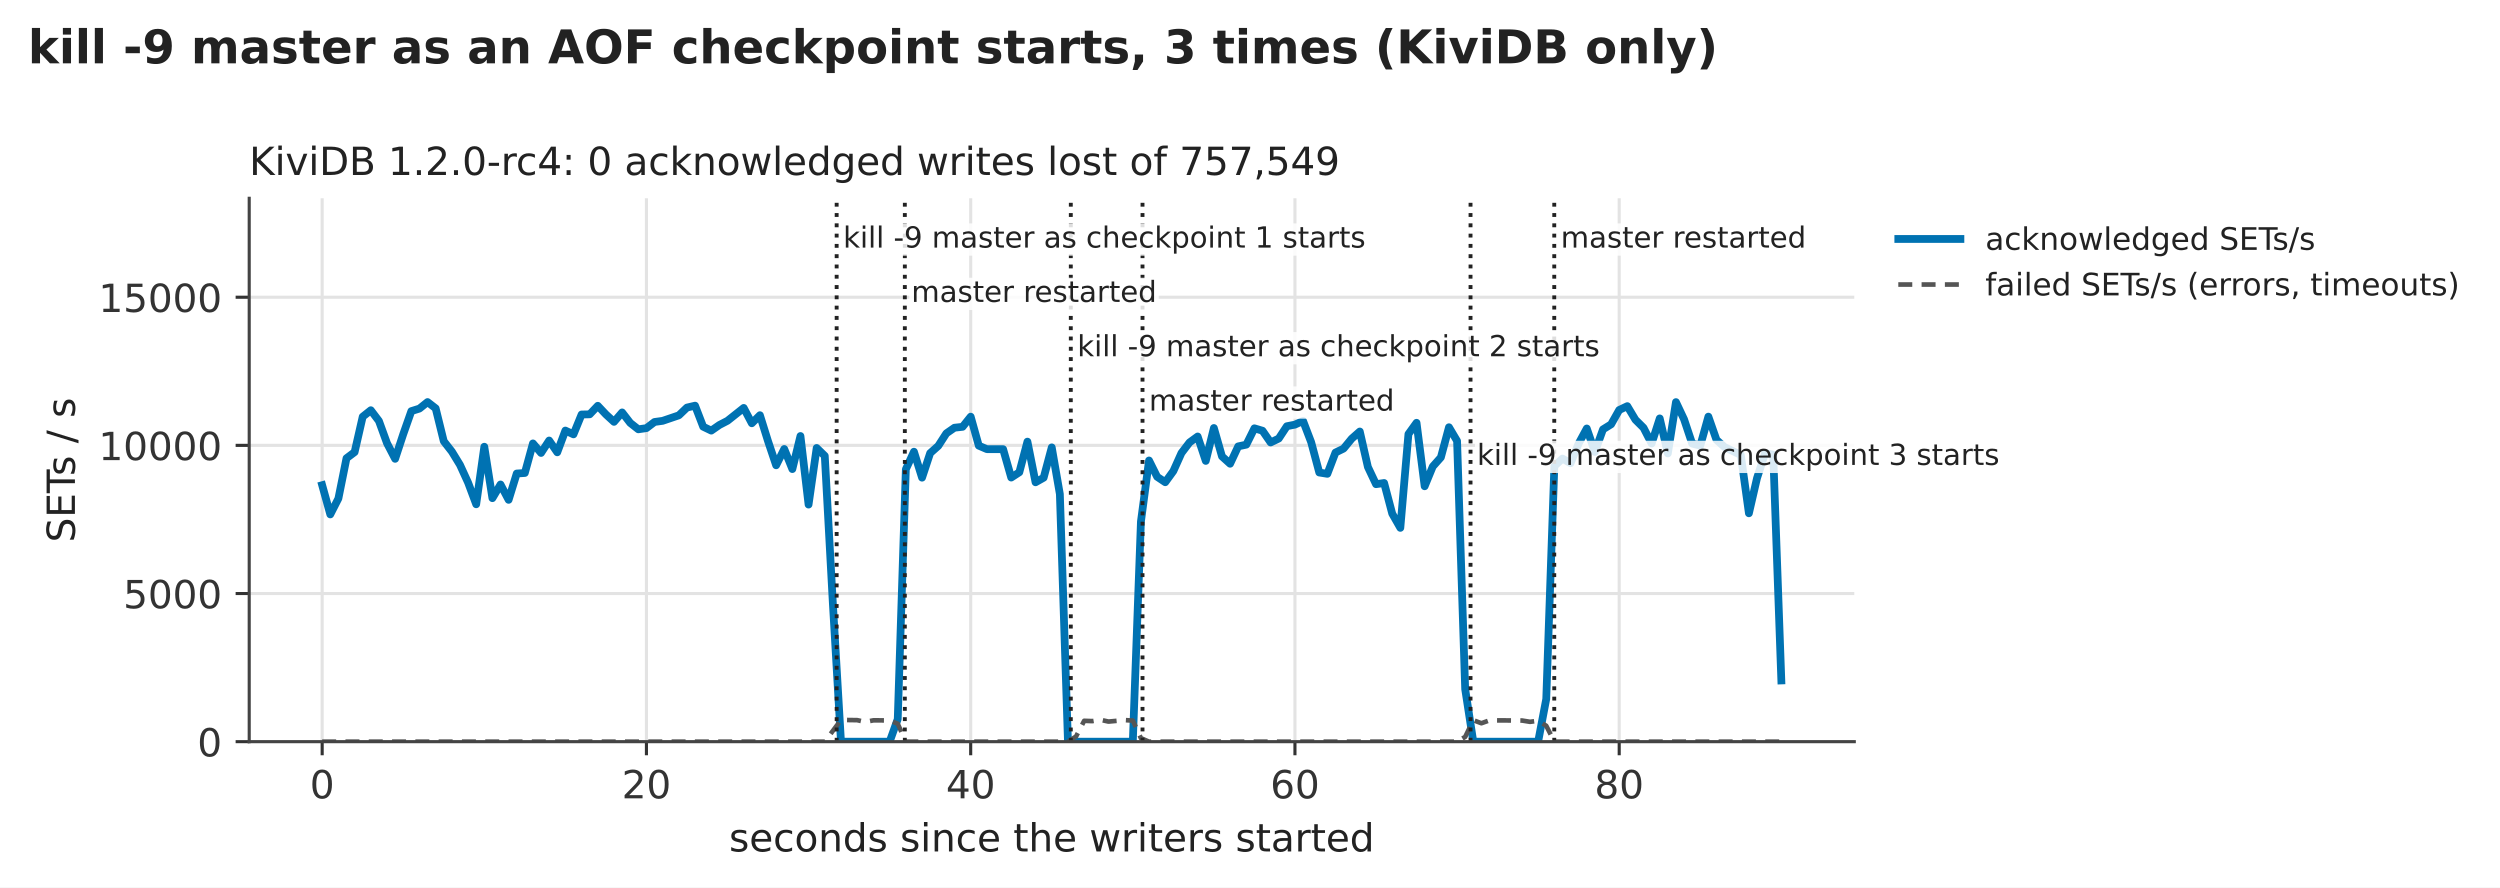
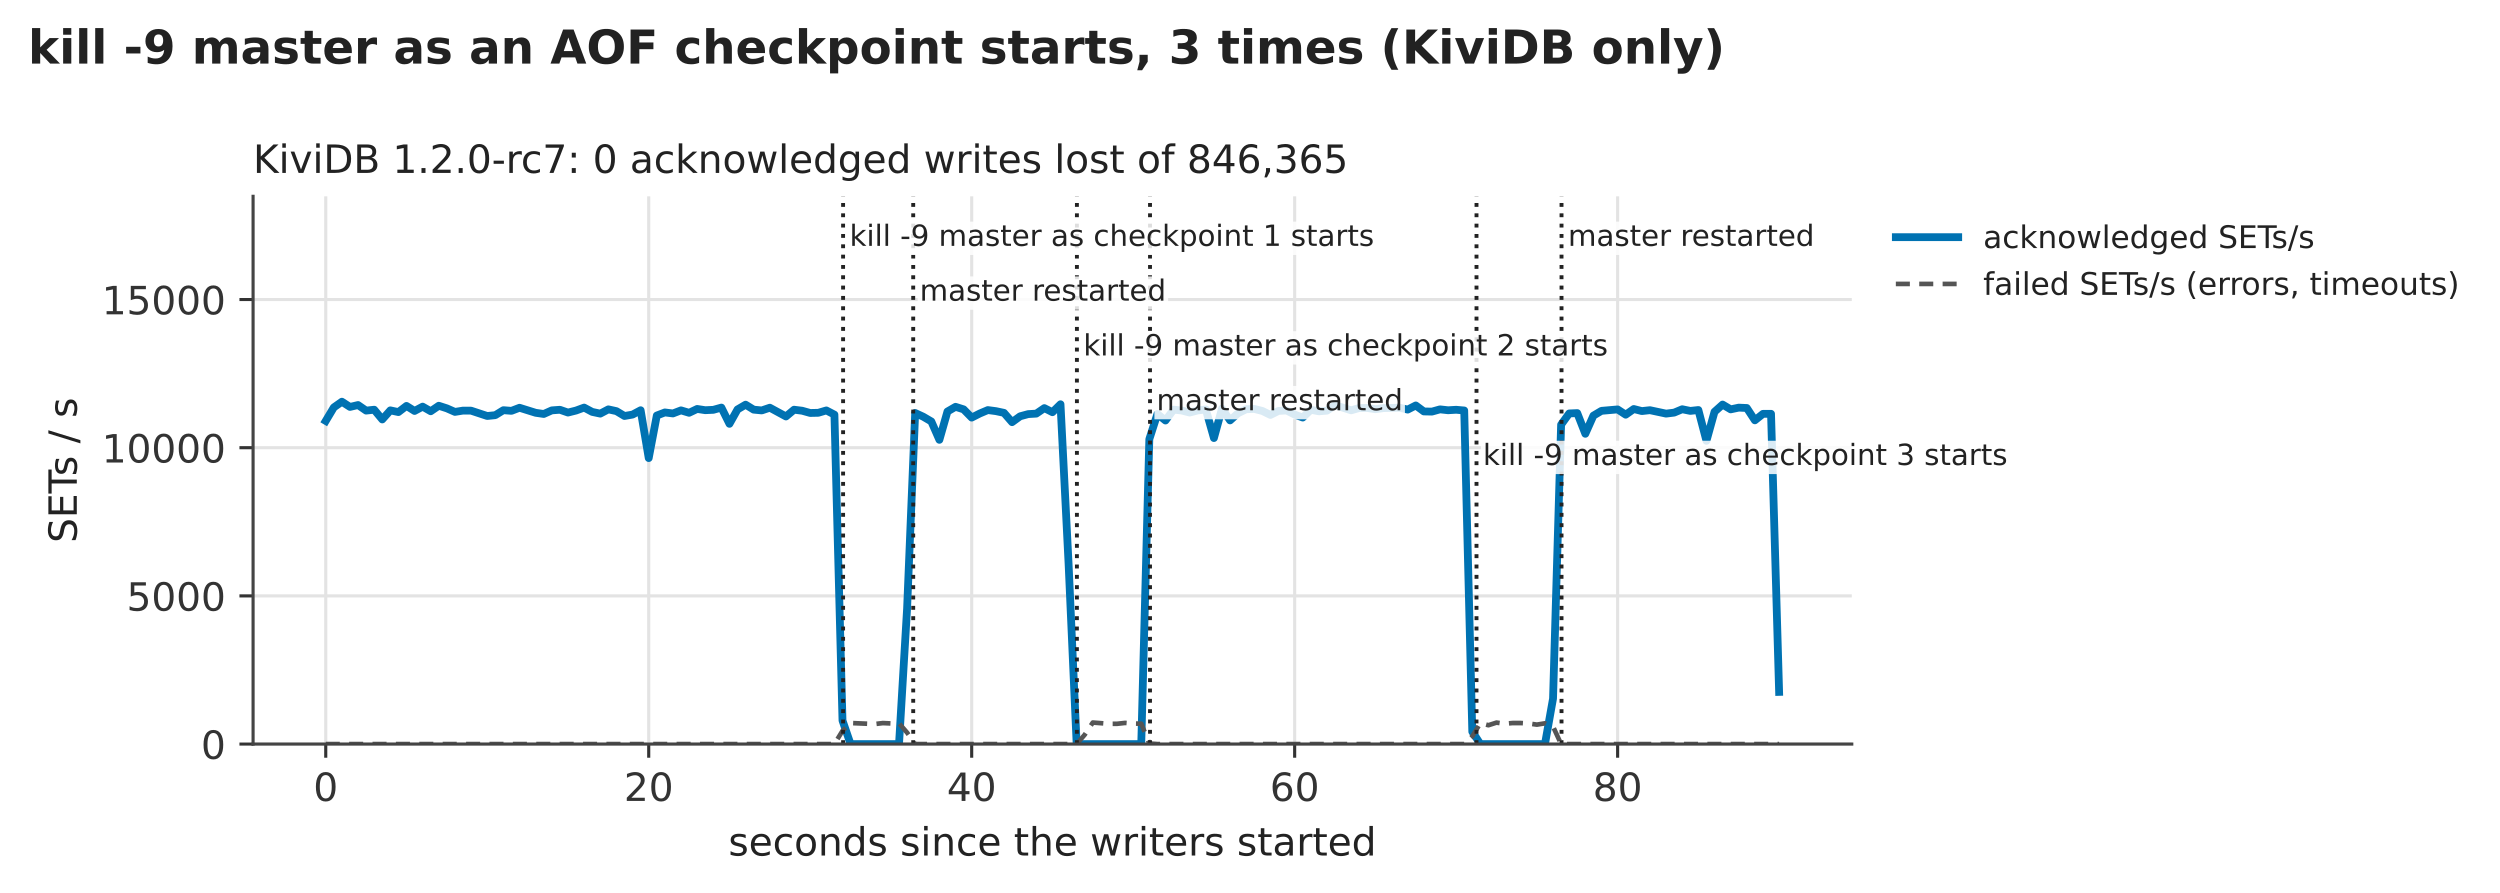
- <svg xmlns="http://www.w3.org/2000/svg" xmlns:xlink="http://www.w3.org/1999/xlink" width="643.923pt" height="228.588pt" viewBox="0 0 643.923 228.588" version="1.1">
+ <svg xmlns="http://www.w3.org/2000/svg" xmlns:xlink="http://www.w3.org/1999/xlink" width="641.303pt" height="229.07pt" viewBox="0 0 641.303 229.07" version="1.1">
  <defs>
    <style type="text/css">*{stroke-linejoin: round; stroke-linecap: butt}</style>
  </defs>
  <g id="figure_1">
    <g id="patch_1">
-       <path d="M -0 228.588  L 643.923 228.588  L 643.923 0  L -0 0  z " style="fill: #ffffff" />
+       <path d="M -0 229.07  L 641.303 229.07  L 641.303 -0  L -0 -0  z " style="fill: #ffffff" />
    </g>
    <g id="axes_1">
      <g id="patch_2">
-         <path d="M 64.19 191.032  L 477.608 191.032  L 477.608 51.072  L 64.19 51.072  z " style="fill: #ffffff" />
+         <path d="M 64.92 190.87  L 475.021 190.87  L 475.021 50.355  L 64.92 50.355  z " style="fill: #ffffff" />
      </g>
      <g id="matplotlib.axis_1">
        <g id="xtick_1">
          <g id="line2d_1">
-             <path d="M 82.982 191.032  L 82.982 51.072  " clip-path="url(#pf3fe606135)" style="fill: none; stroke: #e3e3e3; stroke-width: 0.8; stroke-linecap: square" />
+             <path d="M 83.561 190.87  L 83.561 50.355  " clip-path="url(#p43f4597b1c)" style="fill: none; stroke: #e3e3e3; stroke-width: 0.8; stroke-linecap: square" />
          </g>
          <g id="line2d_2">
            <defs>
-               <path id="md8d84b2a82" d="M 0 0  L 0 3.5  " style="stroke: #333333; stroke-width: 0.8" />
+               <path id="m8df8bcec63" d="M 0 0  L 0 3.5  " style="stroke: #333333; stroke-width: 0.8" />
            </defs>
            <g>
-               <use xlink:href="#md8d84b2a82" x="82.982" y="191.032" style="fill: #333333; stroke: #333333; stroke-width: 0.8" />
+               <use xlink:href="#m8df8bcec63" x="83.561" y="190.87" style="fill: #333333; stroke: #333333; stroke-width: 0.8" />
            </g>
          </g>
          <g id="text_1">
-             <text style="fill: #333333; font: 10px 'DejaVu Sans'; text-anchor: middle" x="82.982" y="205.63" transform="rotate(-0 82.98173 205.6304)">0</text>
+             <text style="font-size: 10px; font-family: 'DejaVu Sans'; text-anchor: middle; fill: #333333" x="83.561" y="205.467" transform="rotate(-0 83.56093 205.4673)">0</text>
          </g>
        </g>
        <g id="xtick_2">
          <g id="line2d_3">
-             <path d="M 166.501 191.032  L 166.501 51.072  " clip-path="url(#pf3fe606135)" style="fill: none; stroke: #e3e3e3; stroke-width: 0.8; stroke-linecap: square" />
+             <path d="M 166.41 190.87  L 166.41 50.355  " clip-path="url(#p43f4597b1c)" style="fill: none; stroke: #e3e3e3; stroke-width: 0.8; stroke-linecap: square" />
          </g>
          <g id="line2d_4">
            <g>
-               <use xlink:href="#md8d84b2a82" x="166.501" y="191.032" style="fill: #333333; stroke: #333333; stroke-width: 0.8" />
+               <use xlink:href="#m8df8bcec63" x="166.41" y="190.87" style="fill: #333333; stroke: #333333; stroke-width: 0.8" />
            </g>
          </g>
          <g id="text_2">
-             <text style="fill: #333333; font: 10px 'DejaVu Sans'; text-anchor: middle" x="166.501" y="205.63" transform="rotate(-0 166.5005 205.6304)">20</text>
+             <text style="font-size: 10px; font-family: 'DejaVu Sans'; text-anchor: middle; fill: #333333" x="166.41" y="205.467" transform="rotate(-0 166.4095 205.4673)">20</text>
          </g>
        </g>
        <g id="xtick_3">
          <g id="line2d_5">
-             <path d="M 250.019 191.032  L 250.019 51.072  " clip-path="url(#pf3fe606135)" style="fill: none; stroke: #e3e3e3; stroke-width: 0.8; stroke-linecap: square" />
+             <path d="M 249.258 190.87  L 249.258 50.355  " clip-path="url(#p43f4597b1c)" style="fill: none; stroke: #e3e3e3; stroke-width: 0.8; stroke-linecap: square" />
          </g>
          <g id="line2d_6">
            <g>
-               <use xlink:href="#md8d84b2a82" x="250.019" y="191.032" style="fill: #333333; stroke: #333333; stroke-width: 0.8" />
+               <use xlink:href="#m8df8bcec63" x="249.258" y="190.87" style="fill: #333333; stroke: #333333; stroke-width: 0.8" />
            </g>
          </g>
          <g id="text_3">
-             <text style="fill: #333333; font: 10px 'DejaVu Sans'; text-anchor: middle" x="250.019" y="205.63" transform="rotate(-0 250.0193 205.6304)">40</text>
+             <text style="font-size: 10px; font-family: 'DejaVu Sans'; text-anchor: middle; fill: #333333" x="249.258" y="205.467" transform="rotate(-0 249.2581 205.4673)">40</text>
          </g>
        </g>
        <g id="xtick_4">
          <g id="line2d_7">
-             <path d="M 333.538 191.032  L 333.538 51.072  " clip-path="url(#pf3fe606135)" style="fill: none; stroke: #e3e3e3; stroke-width: 0.8; stroke-linecap: square" />
+             <path d="M 332.107 190.87  L 332.107 50.355  " clip-path="url(#p43f4597b1c)" style="fill: none; stroke: #e3e3e3; stroke-width: 0.8; stroke-linecap: square" />
          </g>
          <g id="line2d_8">
            <g>
-               <use xlink:href="#md8d84b2a82" x="333.538" y="191.032" style="fill: #333333; stroke: #333333; stroke-width: 0.8" />
+               <use xlink:href="#m8df8bcec63" x="332.107" y="190.87" style="fill: #333333; stroke: #333333; stroke-width: 0.8" />
            </g>
          </g>
          <g id="text_4">
-             <text style="fill: #333333; font: 10px 'DejaVu Sans'; text-anchor: middle" x="333.538" y="205.63" transform="rotate(-0 333.5381 205.6304)">60</text>
+             <text style="font-size: 10px; font-family: 'DejaVu Sans'; text-anchor: middle; fill: #333333" x="332.107" y="205.467" transform="rotate(-0 332.1067 205.4673)">60</text>
          </g>
        </g>
        <g id="xtick_5">
          <g id="line2d_9">
-             <path d="M 417.057 191.032  L 417.057 51.072  " clip-path="url(#pf3fe606135)" style="fill: none; stroke: #e3e3e3; stroke-width: 0.8; stroke-linecap: square" />
+             <path d="M 414.955 190.87  L 414.955 50.355  " clip-path="url(#p43f4597b1c)" style="fill: none; stroke: #e3e3e3; stroke-width: 0.8; stroke-linecap: square" />
          </g>
          <g id="line2d_10">
            <g>
-               <use xlink:href="#md8d84b2a82" x="417.057" y="191.032" style="fill: #333333; stroke: #333333; stroke-width: 0.8" />
+               <use xlink:href="#m8df8bcec63" x="414.955" y="190.87" style="fill: #333333; stroke: #333333; stroke-width: 0.8" />
            </g>
          </g>
          <g id="text_5">
-             <text style="fill: #333333; font: 10px 'DejaVu Sans'; text-anchor: middle" x="417.057" y="205.63" transform="rotate(-0 417.0569 205.6304)">80</text>
+             <text style="font-size: 10px; font-family: 'DejaVu Sans'; text-anchor: middle; fill: #333333" x="414.955" y="205.467" transform="rotate(-0 414.9553 205.4673)">80</text>
          </g>
        </g>
        <g id="text_6">
-           <text style="fill: #222222; font: 10px 'DejaVu Sans'; text-anchor: middle" x="270.899" y="219.309" transform="rotate(-0 270.899 219.3086)">seconds since the writers started</text>
+           <text style="font-size: 10px; font-family: 'DejaVu Sans'; text-anchor: middle; fill: #222222" x="269.97" y="219.468" transform="rotate(-0 269.9703 219.4681)">seconds since the writers started</text>
        </g>
      </g>
      <g id="matplotlib.axis_2">
        <g id="ytick_1">
          <g id="line2d_11">
-             <path d="M 64.19 191.032  L 477.608 191.032  " clip-path="url(#pf3fe606135)" style="fill: none; stroke: #e3e3e3; stroke-width: 0.8; stroke-linecap: square" />
+             <path d="M 64.92 190.87  L 475.021 190.87  " clip-path="url(#p43f4597b1c)" style="fill: none; stroke: #e3e3e3; stroke-width: 0.8; stroke-linecap: square" />
          </g>
          <g id="line2d_12">
            <defs>
-               <path id="m49601a6529" d="M 0 0  L -3.5 0  " style="stroke: #333333; stroke-width: 0.8" />
+               <path id="ma82d80969d" d="M 0 0  L -3.5 0  " style="stroke: #333333; stroke-width: 0.8" />
            </defs>
            <g>
-               <use xlink:href="#m49601a6529" x="64.19" y="191.032" style="fill: #333333; stroke: #333333; stroke-width: 0.8" />
+               <use xlink:href="#ma82d80969d" x="64.92" y="190.87" style="fill: #333333; stroke: #333333; stroke-width: 0.8" />
            </g>
          </g>
          <g id="text_7">
-             <text style="fill: #333333; font: 10px 'DejaVu Sans'; text-anchor: end" x="57.19" y="194.831" transform="rotate(-0 57.19 194.8312)">0</text>
+             <text style="font-size: 10px; font-family: 'DejaVu Sans'; text-anchor: end; fill: #333333" x="57.92" y="194.668" transform="rotate(-0 57.92 194.6685)">0</text>
          </g>
        </g>
        <g id="ytick_2">
          <g id="line2d_13">
-             <path d="M 64.19 152.873  L 477.608 152.873  " clip-path="url(#pf3fe606135)" style="fill: none; stroke: #e3e3e3; stroke-width: 0.8; stroke-linecap: square" />
+             <path d="M 64.92 152.858  L 475.021 152.858  " clip-path="url(#p43f4597b1c)" style="fill: none; stroke: #e3e3e3; stroke-width: 0.8; stroke-linecap: square" />
          </g>
          <g id="line2d_14">
            <g>
-               <use xlink:href="#m49601a6529" x="64.19" y="152.873" style="fill: #333333; stroke: #333333; stroke-width: 0.8" />
+               <use xlink:href="#ma82d80969d" x="64.92" y="152.858" style="fill: #333333; stroke: #333333; stroke-width: 0.8" />
            </g>
          </g>
          <g id="text_8">
-             <text style="fill: #333333; font: 10px 'DejaVu Sans'; text-anchor: end" x="57.19" y="156.673" transform="rotate(-0 57.19 156.6725)">5000</text>
+             <text style="font-size: 10px; font-family: 'DejaVu Sans'; text-anchor: end; fill: #333333" x="57.92" y="156.657" transform="rotate(-0 57.92 156.657)">5000</text>
          </g>
        </g>
        <g id="ytick_3">
          <g id="line2d_15">
-             <path d="M 64.19 114.715  L 477.608 114.715  " clip-path="url(#pf3fe606135)" style="fill: none; stroke: #e3e3e3; stroke-width: 0.8; stroke-linecap: square" />
+             <path d="M 64.92 114.847  L 475.021 114.847  " clip-path="url(#p43f4597b1c)" style="fill: none; stroke: #e3e3e3; stroke-width: 0.8; stroke-linecap: square" />
          </g>
          <g id="line2d_16">
            <g>
-               <use xlink:href="#m49601a6529" x="64.19" y="114.715" style="fill: #333333; stroke: #333333; stroke-width: 0.8" />
+               <use xlink:href="#ma82d80969d" x="64.92" y="114.847" style="fill: #333333; stroke: #333333; stroke-width: 0.8" />
            </g>
          </g>
          <g id="text_9">
-             <text style="fill: #333333; font: 10px 'DejaVu Sans'; text-anchor: end" x="57.19" y="118.514" transform="rotate(-0 57.19 118.5138)">10000</text>
+             <text style="font-size: 10px; font-family: 'DejaVu Sans'; text-anchor: end; fill: #333333" x="57.92" y="118.645" transform="rotate(-0 57.92 118.6455)">10000</text>
          </g>
        </g>
        <g id="ytick_4">
          <g id="line2d_17">
-             <path d="M 64.19 76.556  L 477.608 76.556  " clip-path="url(#pf3fe606135)" style="fill: none; stroke: #e3e3e3; stroke-width: 0.8; stroke-linecap: square" />
+             <path d="M 64.92 76.835  L 475.021 76.835  " clip-path="url(#p43f4597b1c)" style="fill: none; stroke: #e3e3e3; stroke-width: 0.8; stroke-linecap: square" />
          </g>
          <g id="line2d_18">
            <g>
-               <use xlink:href="#m49601a6529" x="64.19" y="76.556" style="fill: #333333; stroke: #333333; stroke-width: 0.8" />
+               <use xlink:href="#ma82d80969d" x="64.92" y="76.835" style="fill: #333333; stroke: #333333; stroke-width: 0.8" />
            </g>
          </g>
          <g id="text_10">
-             <text style="fill: #333333; font: 10px 'DejaVu Sans'; text-anchor: end" x="57.19" y="80.355" transform="rotate(-0 57.19 80.35512)">15000</text>
+             <text style="font-size: 10px; font-family: 'DejaVu Sans'; text-anchor: end; fill: #333333" x="57.92" y="80.634" transform="rotate(-0 57.92 80.63397)">15000</text>
          </g>
        </g>
        <g id="text_11">
-           <text style="fill: #222222; font: 10px 'DejaVu Sans'; text-anchor: middle" x="19.298" y="121.052" transform="rotate(-90 19.29781 121.052)">SETs / s</text>
+           <text style="font-size: 10px; font-family: 'DejaVu Sans'; text-anchor: middle; fill: #222222" x="19.705" y="120.612" transform="rotate(-90 19.70516 120.6122)">SETs / s</text>
        </g>
      </g>
      <g id="line2d_19">
-         <path d="M 82.982 124.972  L 85.07 132.497  L 87.158 128.406  L 89.246 118.027  L 91.334 116.455  L 93.422 107.327  L 95.51 105.663  L 97.598 108.426  L 99.685 114.165  L 101.773 118.179  L 103.861 111.83  L 105.949 105.892  L 108.037 105.236  L 110.125 103.557  L 112.213 105.175  L 114.301 113.646  L 116.389 116.317  L 118.477 119.736  L 120.565 124.3  L 122.653 129.887  L 124.741 115.066  L 126.829 128.314  L 128.917 124.788  L 131.005 128.742  L 133.093 121.965  L 135.181 121.827  L 137.269 114.211  L 139.357 116.668  L 141.445 113.463  L 143.533 116.5  L 145.621 110.899  L 147.709 111.876  L 149.797 106.762  L 151.885 106.717  L 153.973 104.519  L 156.061 106.732  L 158.149 108.655  L 160.237 106.228  L 162.325 108.93  L 164.413 110.578  L 166.501 110.273  L 168.588 108.686  L 170.676 108.396  L 174.852 106.976  L 176.94 104.977  L 179.028 104.488  L 181.116 109.907  L 183.204 110.914  L 185.292 109.464  L 187.38 108.38  L 191.556 105.068  L 193.644 109.021  L 195.732 106.945  L 197.82 113.631  L 199.908 119.843  L 201.996 115.646  L 204.084 120.82  L 206.172 112.303  L 208.26 129.963  L 210.348 115.386  L 212.436 117.416  L 214.524 155.514  L 216.612 191.032  L 229.14 191.032  L 231.228 185.232  L 233.316 120.866  L 235.404 116.348  L 237.491 123.033  L 239.579 116.714  L 241.667 114.852  L 243.755 111.616  L 245.843 110.166  L 247.931 109.937  L 250.019 107.327  L 252.107 114.791  L 254.195 115.691  L 258.371 115.691  L 260.459 123.003  L 262.547 121.644  L 264.635 113.753  L 266.723 124.224  L 268.811 123.048  L 270.899 115.234  L 272.987 127.261  L 275.075 191.032  L 291.779 191.032  L 293.867 134.343  L 295.955 118.607  L 298.043 122.804  L 300.131 124.208  L 302.219 121.339  L 304.307 116.684  L 306.394 113.951  L 308.482 112.425  L 310.57 118.714  L 312.658 110.242  L 314.746 117.554  L 316.834 119.446  L 318.922 114.974  L 321.01 114.531  L 323.098 110.319  L 325.186 110.945  L 327.274 113.967  L 329.362 112.959  L 331.45 109.784  L 333.538 109.372  L 335.626 108.411  L 337.714 113.89  L 339.802 121.705  L 341.89 122.041  L 343.978 116.561  L 346.066 115.539  L 348.154 112.99  L 350.242 111.143  L 352.33 120.286  L 354.418 124.712  L 356.506 124.407  L 358.594 132.298  L 360.682 135.961  L 362.77 111.799  L 364.858 108.899  L 366.946 125.246  L 369.034 120.164  L 371.122 117.813  L 373.21 110.044  L 375.297 113.57  L 377.385 177.509  L 379.473 191.032  L 396.177 191.032  L 398.265 180.042  L 400.353 120.072  L 402.441 118.118  L 404.529 119.309  L 406.617 114.226  L 408.705 110.365  L 410.793 116.409  L 412.881 110.593  L 414.969 109.296  L 417.057 105.602  L 419.145 104.61  L 421.233 108.106  L 423.321 110.181  L 425.409 114.241  L 427.497 107.77  L 429.585 116.79  L 431.673 103.572  L 433.761 107.999  L 435.849 114.257  L 437.937 114.776  L 440.025 107.312  L 442.113 113.295  L 444.2 115.157  L 448.376 117.187  L 450.464 132.207  L 452.552 123.155  L 454.64 116.714  L 456.728 117.111  L 458.816 175.265  L 458.816 175.265  " clip-path="url(#pf3fe606135)" style="fill: none; stroke: #0072b2; stroke-width: 2; stroke-linecap: square" />
+         <path d="M 83.561 107.974  L 85.632 104.508  L 87.703 103.048  L 89.775 104.386  L 91.846 103.899  L 93.917 105.329  L 95.988 105.1  L 98.059 107.594  L 100.131 105.268  L 102.202 105.709  L 104.273 104.127  L 106.344 105.42  L 108.416 104.31  L 110.487 105.496  L 112.558 104.082  L 114.629 104.751  L 116.7 105.663  L 118.772 105.329  L 120.843 105.344  L 124.985 106.712  L 127.056 106.499  L 129.128 105.222  L 131.199 105.389  L 133.27 104.599  L 137.413 105.891  L 139.484 106.195  L 141.555 105.268  L 143.626 105.116  L 145.697 105.83  L 147.769 105.313  L 149.84 104.553  L 151.911 105.663  L 153.982 106.104  L 156.053 105.009  L 158.125 105.465  L 160.196 106.712  L 162.267 106.347  L 164.338 105.237  L 166.41 117.507  L 168.481 106.591  L 170.552 105.8  L 172.623 106.058  L 174.694 105.268  L 176.766 105.891  L 178.837 104.903  L 180.908 105.222  L 182.979 105.131  L 185.05 104.553  L 187.122 108.719  L 189.193 105.024  L 191.264 103.808  L 193.335 105.085  L 195.407 105.283  L 197.478 104.584  L 201.62 106.834  L 203.691 105.1  L 205.763 105.359  L 207.834 105.937  L 209.905 105.891  L 211.976 105.283  L 214.047 106.362  L 216.119 184.833  L 218.19 190.87  L 230.617 190.87  L 232.688 156.112  L 234.76 105.937  L 236.831 106.895  L 238.902 108.111  L 240.973 112.824  L 243.044 105.557  L 245.116 104.355  L 247.187 105.009  L 249.258 107.123  L 251.329 106.074  L 253.401 105.192  L 255.472 105.465  L 257.543 105.906  L 259.614 108.293  L 261.685 106.788  L 263.757 106.226  L 265.828 106.104  L 267.899 104.69  L 269.97 105.739  L 272.041 103.702  L 274.113 144.602  L 276.184 190.87  L 292.754 190.87  L 294.825 112.657  L 296.896 106.195  L 298.967 107.868  L 301.038 105.085  L 303.11 105.298  L 305.181 105.83  L 307.252 105.283  L 309.323 105.04  L 311.395 112.368  L 313.466 104.827  L 315.537 107.837  L 317.608 105.982  L 319.679 104.979  L 321.751 104.903  L 323.822 105.42  L 325.893 106.439  L 327.964 105.405  L 330.035 105.298  L 332.107 106.347  L 334.178 107.108  L 336.249 105.116  L 338.32 105.511  L 340.392 105.344  L 342.463 103.93  L 346.605 105.253  L 348.676 104.66  L 350.748 104.66  L 352.819 104.964  L 354.89 104.69  L 359.032 104.584  L 361.104 105.07  L 363.175 104.006  L 365.246 105.541  L 367.317 105.587  L 369.389 105.009  L 371.46 105.237  L 373.531 105.116  L 375.602 105.298  L 377.673 187.692  L 379.745 190.87  L 396.314 190.87  L 398.386 179.208  L 400.457 108.932  L 402.528 106.058  L 404.599 105.967  L 406.67 111.274  L 408.742 106.621  L 410.813 105.389  L 414.955 105.024  L 417.026 106.378  L 419.098 104.918  L 421.169 105.45  L 423.24 105.222  L 427.383 106.104  L 429.454 105.846  L 431.525 104.979  L 433.596 105.405  L 435.667 105.177  L 437.739 113.083  L 439.81 105.633  L 441.881 103.778  L 443.952 105.009  L 446.023 104.568  L 448.095 104.66  L 450.166 107.822  L 452.237 106.165  L 454.308 106.15  L 456.38 177.49  L 456.38 177.49  " clip-path="url(#p43f4597b1c)" style="fill: none; stroke: #0072b2; stroke-width: 2; stroke-linecap: square" />
      </g>
      <g id="line2d_20">
-         <path d="M 82.982 191.032  L 212.436 191.032  L 216.612 185.43  L 220.788 185.491  L 222.876 185.949  L 224.964 185.537  L 229.14 185.552  L 231.228 186.422  L 233.316 191.032  L 275.075 191.032  L 277.163 189.689  L 279.251 185.659  L 281.339 185.736  L 283.427 185.4  L 285.515 185.858  L 289.691 185.476  L 291.779 185.598  L 293.867 190.131  L 295.955 191.032  L 375.297 191.032  L 377.385 189.796  L 379.473 185.491  L 381.561 186.285  L 383.649 185.537  L 392.001 185.583  L 394.089 185.919  L 396.177 185.644  L 398.265 186.941  L 400.353 191.032  L 458.816 191.032  L 458.816 191.032  " clip-path="url(#pf3fe606135)" style="fill: none; stroke-dasharray: 3.6,2.4; stroke-dashoffset: 0; stroke: #555555; stroke-width: 1.2" />
+         <path d="M 83.561 190.87  L 214.047 190.87  L 216.119 187.479  L 218.19 185.472  L 224.404 185.731  L 226.475 185.487  L 228.546 185.578  L 230.617 185.533  L 232.688 187.935  L 234.76 190.87  L 276.184 190.87  L 278.255 188.467  L 280.326 185.35  L 284.469 185.67  L 286.54 185.67  L 288.611 185.442  L 290.682 185.609  L 292.754 185.639  L 294.825 190.718  L 296.896 190.87  L 375.602 190.87  L 377.673 188.893  L 379.745 185.487  L 381.816 186.035  L 383.887 185.366  L 385.958 185.654  L 388.029 185.472  L 390.101 185.472  L 392.172 185.594  L 394.243 185.883  L 396.314 185.548  L 398.386 186.369  L 400.457 190.87  L 456.38 190.87  L 456.38 190.87  " clip-path="url(#p43f4597b1c)" style="fill: none; stroke-dasharray: 3.6,2.4; stroke-dashoffset: 0; stroke: #555555; stroke-width: 1.2" />
      </g>
      <g id="line2d_21">
-         <path d="M 215.497 191.032  L 215.497 51.072  " clip-path="url(#pf3fe606135)" style="fill: none; stroke-dasharray: 1,1.65; stroke-dashoffset: 0; stroke: #222222" />
+         <path d="M 216.272 190.87  L 216.272 50.355  " clip-path="url(#p43f4597b1c)" style="fill: none; stroke-dasharray: 1,1.65; stroke-dashoffset: 0; stroke: #222222" />
      </g>
      <g id="line2d_22">
-         <path d="M 233.057 191.032  L 233.057 51.072  " clip-path="url(#pf3fe606135)" style="fill: none; stroke-dasharray: 1,1.65; stroke-dashoffset: 0; stroke: #222222" />
+         <path d="M 234.258 190.87  L 234.258 50.355  " clip-path="url(#p43f4597b1c)" style="fill: none; stroke-dasharray: 1,1.65; stroke-dashoffset: 0; stroke: #222222" />
      </g>
      <g id="line2d_23">
-         <path d="M 275.806 191.032  L 275.806 51.072  " clip-path="url(#pf3fe606135)" style="fill: none; stroke-dasharray: 1,1.65; stroke-dashoffset: 0; stroke: #222222" />
+         <path d="M 276.25 190.87  L 276.25 50.355  " clip-path="url(#p43f4597b1c)" style="fill: none; stroke-dasharray: 1,1.65; stroke-dashoffset: 0; stroke: #222222" />
      </g>
      <g id="line2d_24">
-         <path d="M 294.276 191.032  L 294.276 51.072  " clip-path="url(#pf3fe606135)" style="fill: none; stroke-dasharray: 1,1.65; stroke-dashoffset: 0; stroke: #222222" />
+         <path d="M 295.003 190.87  L 295.003 50.355  " clip-path="url(#p43f4597b1c)" style="fill: none; stroke-dasharray: 1,1.65; stroke-dashoffset: 0; stroke: #222222" />
      </g>
      <g id="line2d_25">
-         <path d="M 378.764 191.032  L 378.764 51.072  " clip-path="url(#pf3fe606135)" style="fill: none; stroke-dasharray: 1,1.65; stroke-dashoffset: 0; stroke: #222222" />
+         <path d="M 378.755 190.87  L 378.755 50.355  " clip-path="url(#p43f4597b1c)" style="fill: none; stroke-dasharray: 1,1.65; stroke-dashoffset: 0; stroke: #222222" />
      </g>
      <g id="line2d_26">
-         <path d="M 400.328 191.032  L 400.328 51.072  " clip-path="url(#pf3fe606135)" style="fill: none; stroke-dasharray: 1,1.65; stroke-dashoffset: 0; stroke: #222222" />
+         <path d="M 400.564 190.87  L 400.564 50.355  " clip-path="url(#p43f4597b1c)" style="fill: none; stroke-dasharray: 1,1.65; stroke-dashoffset: 0; stroke: #222222" />
      </g>
      <g id="patch_3">
-         <path d="M 64.19 191.032  L 64.19 51.072  " style="fill: none; stroke: #444444; stroke-width: 0.8; stroke-linejoin: miter; stroke-linecap: square" />
+         <path d="M 64.92 190.87  L 64.92 50.355  " style="fill: none; stroke: #444444; stroke-width: 0.8; stroke-linejoin: miter; stroke-linecap: square" />
      </g>
      <g id="patch_4">
-         <path d="M 64.19 191.032  L 477.608 191.032  " style="fill: none; stroke: #444444; stroke-width: 0.8; stroke-linejoin: miter; stroke-linecap: square" />
+         <path d="M 64.92 190.87  L 475.021 190.87  " style="fill: none; stroke: #444444; stroke-width: 0.8; stroke-linejoin: miter; stroke-linecap: square" />
      </g>
      <g id="text_12">
        <g id="patch_5">
-           <path d="M 216.642 65.854  L 352.247 65.854  L 352.247 57.545  L 216.642 57.545  z " style="fill: #ffffff; opacity: 0.85" />
-         </g>
-         <text style="fill: #222222; font: 7.5px 'DejaVu Sans'; text-anchor: start" x="217.167" y="63.769" transform="rotate(-0 217.1672 63.76883)">kill -9 master as checkpoint 1 starts</text>
+           <path d="M 217.404 65.406  L 353.009 65.406  L 353.009 56.856  L 217.404 56.856  z " style="fill: #ffffff; opacity: 0.85" />
+         </g>
+         <text style="font-size: 7.5px; font-family: 'DejaVu Sans'; text-anchor: start; fill: #222222" x="217.929" y="63.079" transform="rotate(-0 217.9289 63.07938)">kill -9 master as checkpoint 1 starts</text>
      </g>
      <g id="text_13">
        <g id="patch_6">
-           <path d="M 234.202 79.85  L 298.455 79.85  L 298.455 71.541  L 234.202 71.541  z " style="fill: #ffffff; opacity: 0.85" />
-         </g>
-         <text style="fill: #222222; font: 7.5px 'DejaVu Sans'; text-anchor: start" x="234.727" y="77.765" transform="rotate(-0 234.727 77.76483)">master restarted</text>
+           <path d="M 235.39 79.458  L 299.647 79.458  L 299.647 70.907  L 235.39 70.907  z " style="fill: #ffffff; opacity: 0.85" />
+         </g>
+         <text style="font-size: 7.5px; font-family: 'DejaVu Sans'; text-anchor: start; fill: #222222" x="235.915" y="77.131" transform="rotate(-0 235.9153 77.13087)">master restarted</text>
      </g>
      <g id="text_14">
        <g id="patch_7">
-           <path d="M 276.951 93.846  L 412.556 93.846  L 412.556 85.537  L 276.951 85.537  z " style="fill: #ffffff; opacity: 0.85" />
-         </g>
-         <text style="fill: #222222; font: 7.5px 'DejaVu Sans'; text-anchor: start" x="277.476" y="91.761" transform="rotate(-0 277.4761 91.76083)">kill -9 master as checkpoint 2 starts</text>
+           <path d="M 277.382 93.509  L 412.987 93.509  L 412.987 84.959  L 277.382 84.959  z " style="fill: #ffffff; opacity: 0.85" />
+         </g>
+         <text style="font-size: 7.5px; font-family: 'DejaVu Sans'; text-anchor: start; fill: #222222" x="277.907" y="91.182" transform="rotate(-0 277.9071 91.18235)">kill -9 master as checkpoint 2 starts</text>
      </g>
      <g id="text_15">
        <g id="patch_8">
-           <path d="M 295.421 107.842  L 359.674 107.842  L 359.674 99.533  L 295.421 99.533  z " style="fill: #ffffff; opacity: 0.85" />
-         </g>
-         <text style="fill: #222222; font: 7.5px 'DejaVu Sans'; text-anchor: start" x="295.946" y="105.757" transform="rotate(-0 295.9463 105.7568)">master restarted</text>
+           <path d="M 296.135 107.561  L 360.391 107.561  L 360.391 99.01  L 296.135 99.01  z " style="fill: #ffffff; opacity: 0.85" />
+         </g>
+         <text style="font-size: 7.5px; font-family: 'DejaVu Sans'; text-anchor: start; fill: #222222" x="296.66" y="105.234" transform="rotate(-0 296.6599 105.2338)">master restarted</text>
      </g>
      <g id="text_16">
        <g id="patch_9">
-           <path d="M 379.909 121.838  L 515.514 121.838  L 515.514 113.529  L 379.909 113.529  z " style="fill: #ffffff; opacity: 0.85" />
-         </g>
-         <text style="fill: #222222; font: 7.5px 'DejaVu Sans'; text-anchor: start" x="380.434" y="119.753" transform="rotate(-0 380.4339 119.7528)">kill -9 master as checkpoint 3 starts</text>
+           <path d="M 379.887 121.612  L 515.491 121.612  L 515.491 113.061  L 379.887 113.061  z " style="fill: #ffffff; opacity: 0.85" />
+         </g>
+         <text style="font-size: 7.5px; font-family: 'DejaVu Sans'; text-anchor: start; fill: #222222" x="380.412" y="119.285" transform="rotate(-0 380.4116 119.2853)">kill -9 master as checkpoint 3 starts</text>
      </g>
      <g id="text_17">
        <g id="patch_10">
-           <path d="M 401.473 65.854  L 465.726 65.854  L 465.726 57.545  L 401.473 57.545  z " style="fill: #ffffff; opacity: 0.85" />
-         </g>
-         <text style="fill: #222222; font: 7.5px 'DejaVu Sans'; text-anchor: start" x="401.998" y="63.769" transform="rotate(-0 401.9984 63.76883)">master restarted</text>
+           <path d="M 401.696 65.406  L 465.953 65.406  L 465.953 56.856  L 401.696 56.856  z " style="fill: #ffffff; opacity: 0.85" />
+         </g>
+         <text style="font-size: 7.5px; font-family: 'DejaVu Sans'; text-anchor: start; fill: #222222" x="402.221" y="63.079" transform="rotate(-0 402.2214 63.07938)">master restarted</text>
      </g>
      <g id="text_18">
-         <text style="fill: #222222; font: 10px 'DejaVu Sans'; text-anchor: start" x="64.19" y="45.072" transform="rotate(-0 64.19 45.072)">KiviDB 1.2.0-rc4: 0 acknowledged writes lost of 757,549</text>
+         <text style="font-size: 10px; font-family: 'DejaVu Sans'; text-anchor: start; fill: #222222" x="64.92" y="44.355" transform="rotate(-0 64.92 44.35481)">KiviDB 1.2.0-rc7: 0 acknowledged writes lost of 846,365</text>
      </g>
      <g id="legend_1">
        <g id="line2d_27">
-           <path d="M 488.942 61.551  L 496.942 61.551  L 504.942 61.551  " style="fill: none; stroke: #0072b2; stroke-width: 2; stroke-linecap: square" />
+           <path d="M 486.322 60.834  L 494.322 60.834  L 502.322 60.834  " style="fill: none; stroke: #0072b2; stroke-width: 2; stroke-linecap: square" />
        </g>
        <g id="text_19">
-           <text style="fill: #222222; font: 8px 'DejaVu Sans'; text-anchor: start" x="511.342" y="64.351" transform="rotate(-0 511.3422 64.35075)">acknowledged SETs/s</text>
+           <text style="font-size: 8px; font-family: 'DejaVu Sans'; text-anchor: start; fill: #222222" x="508.722" y="63.634" transform="rotate(-0 508.7215 63.63356)">acknowledged SETs/s</text>
        </g>
        <g id="line2d_28">
-           <path d="M 488.942 73.293  L 496.942 73.293  L 504.942 73.293  " style="fill: none; stroke-dasharray: 3.6,2.4; stroke-dashoffset: 0; stroke: #555555; stroke-width: 1.2" />
+           <path d="M 486.322 72.834  L 494.322 72.834  L 502.322 72.834  " style="fill: none; stroke-dasharray: 3.6,2.4; stroke-dashoffset: 0; stroke: #555555; stroke-width: 1.2" />
        </g>
        <g id="text_20">
-           <text style="fill: #222222; font: 8px 'DejaVu Sans'; text-anchor: start" x="511.342" y="76.093" transform="rotate(-0 511.3422 76.09325)">failed SETs/s (errors, timeouts)</text>
+           <text style="font-size: 8px; font-family: 'DejaVu Sans'; text-anchor: start; fill: #222222" x="508.722" y="75.634" transform="rotate(-0 508.7215 75.63419)">failed SETs/s (errors, timeouts)</text>
        </g>
      </g>
    </g>
    <g id="text_21">
-       <text style="fill: #222222; font: 700 12px 'DejaVu Sans'; text-anchor: start" x="7.2" y="16.318" transform="rotate(-0 7.2 16.31812)">kill -9 master as an AOF checkpoint starts, 3 times (KiviDB only)</text>
+       <text style="font-weight: 700; font-size: 12px; font-family: 'DejaVu Sans'; text-anchor: start; fill: #222222" x="7.2" y="16.318" transform="rotate(-0 7.2 16.31812)">kill -9 master as an AOF checkpoint starts, 3 times (KiviDB only)</text>
    </g>
  </g>
  <defs>
-     <clipPath id="pf3fe606135">
-       <rect x="64.19" y="51.072" width="413.418" height="139.96" />
+     <clipPath id="p43f4597b1c">
+       <rect x="64.92" y="50.355" width="410.101" height="140.515" />
    </clipPath>
  </defs>
</svg>
